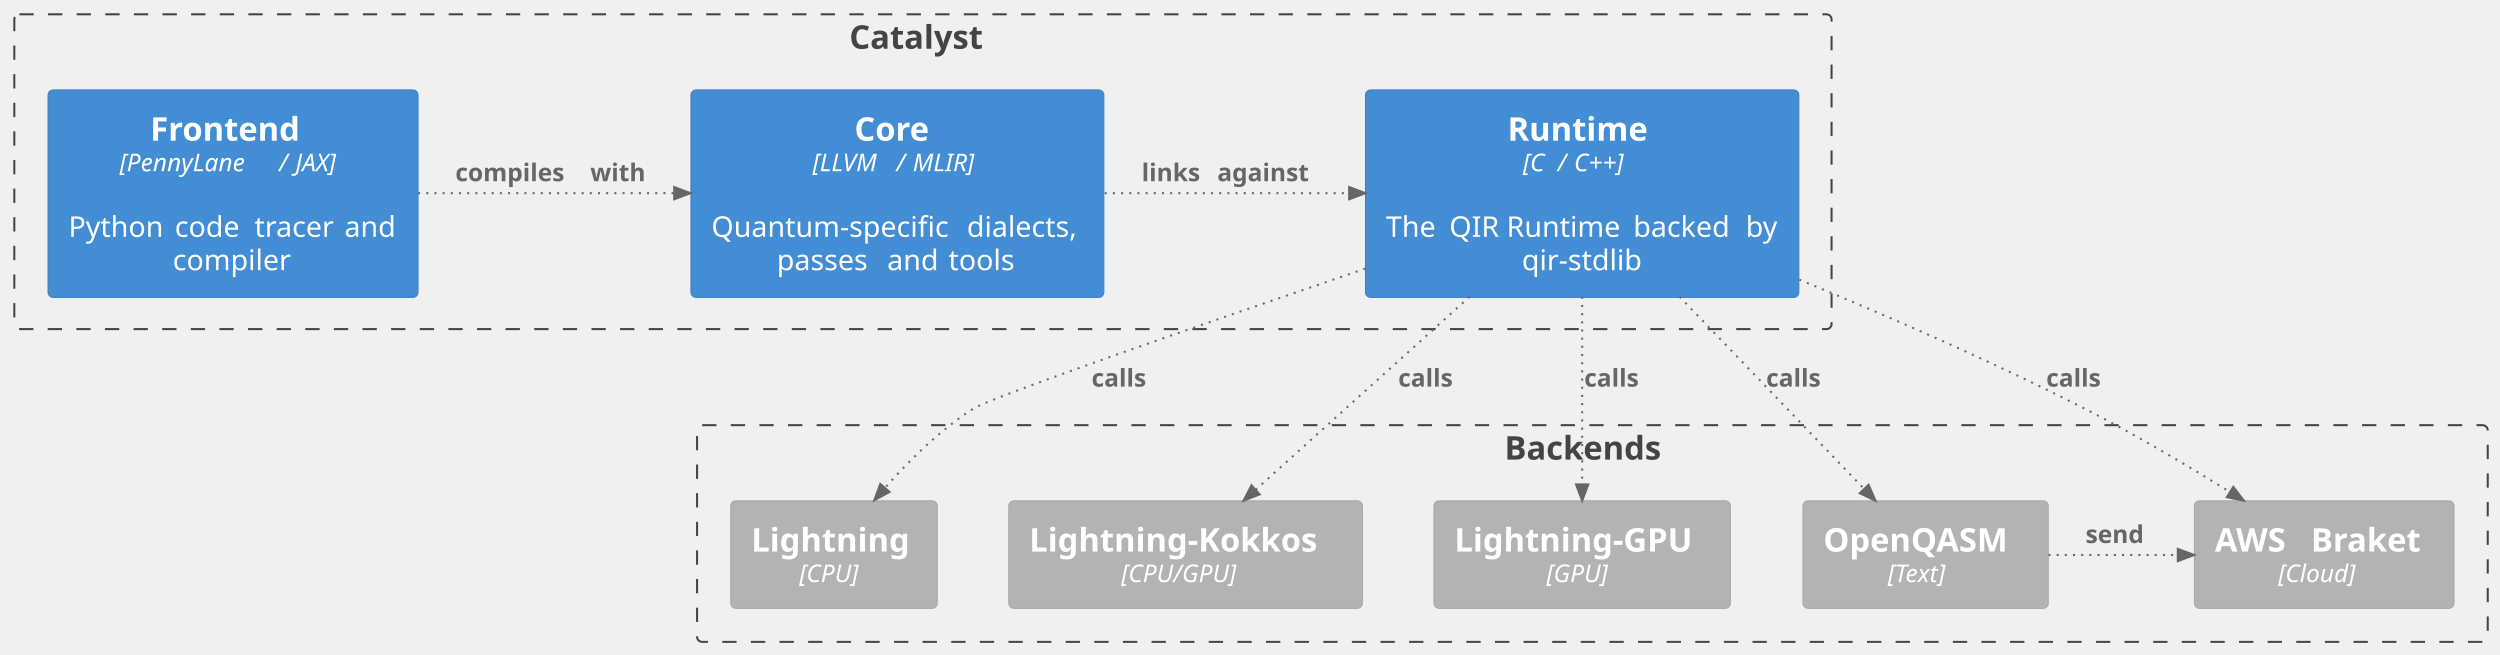
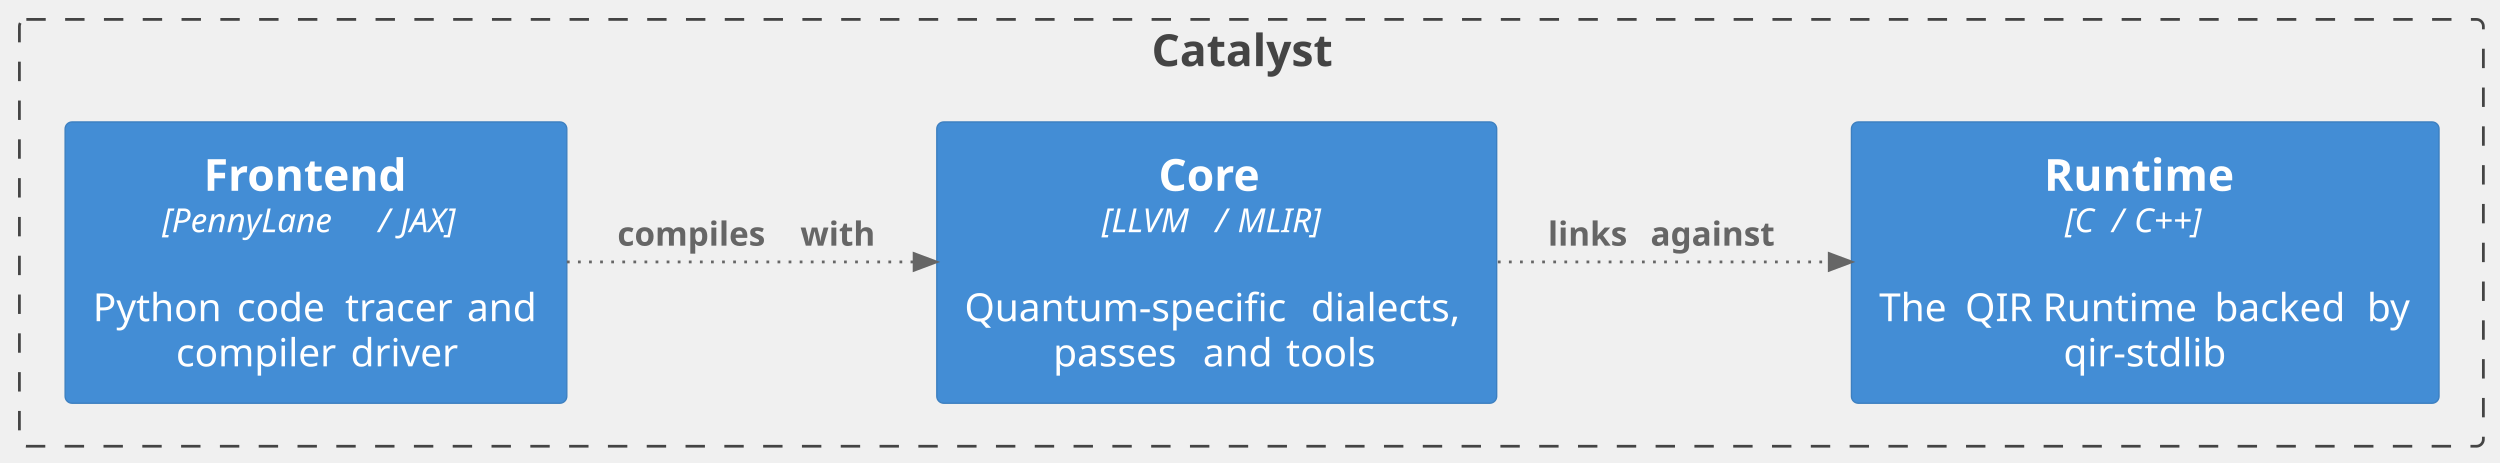
- <svg xmlns="http://www.w3.org/2000/svg" xmlns:xlink="http://www.w3.org/1999/xlink" contentStyleType="text/css" height="320px" preserveAspectRatio="none" style="width:1223px;height:320px;background:#FFFFFF;" version="1.1" viewBox="0 0 1223 320" width="1223px" zoomAndPan="magnify">
+ <svg xmlns="http://www.w3.org/2000/svg" xmlns:xlink="http://www.w3.org/1999/xlink" contentStyleType="text/css" height="167px" preserveAspectRatio="none" style="width:902px;height:167px;background:#FFFFFF;" version="1.1" viewBox="0 0 902 167" width="902px" zoomAndPan="magnify">
  <defs />
  <g>
    <g id="cluster_c1">
      <a href="https://github.com/plantuml-stdlib/C4-PlantUML" target="_top" title="https://github.com/plantuml-stdlib/C4-PlantUML" xlink:actuate="onRequest" xlink:href="https://github.com/plantuml-stdlib/C4-PlantUML" xlink:show="new" xlink:title="https://github.com/plantuml-stdlib/C4-PlantUML" xlink:type="simple">
        <rect fill="none" height="154" rx="2.5" ry="2.5" style="stroke:#444444;stroke-width:1.0;stroke-dasharray:7.0,7.0;" width="889" x="7" y="7" />
        <text fill="#444444" font-family="sans-serif" font-size="16" font-weight="bold" lengthAdjust="spacing" textLength="72" x="415.5" y="23.852">Catalyst</text>
-       </a>
-     </g>
-     <g id="cluster_c2">
-       <a href="https://github.com/plantuml-stdlib/C4-PlantUML" target="_top" title="https://github.com/plantuml-stdlib/C4-PlantUML" xlink:actuate="onRequest" xlink:href="https://github.com/plantuml-stdlib/C4-PlantUML" xlink:show="new" xlink:title="https://github.com/plantuml-stdlib/C4-PlantUML" xlink:type="simple">
-         <rect fill="none" height="106" rx="2.5" ry="2.5" style="stroke:#444444;stroke-width:1.0;stroke-dasharray:7.0,7.0;" width="876" x="341" y="208" />
-         <text fill="#444444" font-family="sans-serif" font-size="16" font-weight="bold" lengthAdjust="spacing" textLength="86" x="736" y="224.852">Backends</text>
      </a>
    </g>
    <g id="elem__tracer_">
      <rect fill="#438DD5" height="101.484" rx="2.5" ry="2.5" style="stroke:#3C7FC0;stroke-width:0.5;" width="181" x="23.5" y="44" />
      <text fill="#FFFFFF" font-family="sans-serif" font-size="16" font-weight="bold" lengthAdjust="spacing" textLength="81" x="73.5" y="68.852">Frontend</text>
      <text fill="#FFFFFF" font-family="sans-serif" font-size="12" font-style="italic" lengthAdjust="spacing" textLength="74" x="58.5" y="83.764">[PennyLane</text>
      <text fill="#FFFFFF" font-family="sans-serif" font-size="12" font-style="italic" lengthAdjust="spacing" textLength="4" x="132.5" y="83.764"> </text>
      <text fill="#FFFFFF" font-family="sans-serif" font-size="12" font-style="italic" lengthAdjust="spacing" textLength="4" x="136.5" y="83.764">/</text>
      <text fill="#FFFFFF" font-family="sans-serif" font-size="12" font-style="italic" lengthAdjust="spacing" textLength="4" x="140.5" y="83.764"> </text>
      <text fill="#FFFFFF" font-family="sans-serif" font-size="12" font-style="italic" lengthAdjust="spacing" textLength="25" x="144.5" y="83.764">JAX]</text>
      <text fill="#FFFFFF" font-family="sans-serif" font-size="14" lengthAdjust="spacing" textLength="4" x="112" y="99.589"> </text>
      <text fill="#FFFFFF" font-family="sans-serif" font-size="14" lengthAdjust="spacing" textLength="48" x="33.5" y="115.886">Python</text>
      <text fill="#FFFFFF" font-family="sans-serif" font-size="14" lengthAdjust="spacing" textLength="4" x="81.5" y="115.886"> </text>
      <text fill="#FFFFFF" font-family="sans-serif" font-size="14" lengthAdjust="spacing" textLength="35" x="85.5" y="115.886">code</text>
      <text fill="#FFFFFF" font-family="sans-serif" font-size="14" lengthAdjust="spacing" textLength="4" x="120.5" y="115.886"> </text>
      <text fill="#FFFFFF" font-family="sans-serif" font-size="14" lengthAdjust="spacing" textLength="40" x="124.5" y="115.886">tracer</text>
      <text fill="#FFFFFF" font-family="sans-serif" font-size="14" lengthAdjust="spacing" textLength="4" x="164.5" y="115.886"> </text>
      <text fill="#FFFFFF" font-family="sans-serif" font-size="14" lengthAdjust="spacing" textLength="26" x="168.5" y="115.886">and</text>
-       <text fill="#FFFFFF" font-family="sans-serif" font-size="14" lengthAdjust="spacing" textLength="59" x="84.5" y="132.183">compiler</text>
+       <text fill="#FFFFFF" font-family="sans-serif" font-size="14" lengthAdjust="spacing" textLength="59" x="63.5" y="132.183">compiler</text>
+       <text fill="#FFFFFF" font-family="sans-serif" font-size="14" lengthAdjust="spacing" textLength="4" x="122.5" y="132.183"> </text>
+       <text fill="#FFFFFF" font-family="sans-serif" font-size="14" lengthAdjust="spacing" textLength="38" x="126.5" y="132.183">driver</text>
    </g>
    <g id="elem__qopt_">
      <rect fill="#438DD5" height="101.484" rx="2.5" ry="2.5" style="stroke:#3C7FC0;stroke-width:0.5;" width="202" x="338" y="44" />
      <text fill="#FFFFFF" font-family="sans-serif" font-size="16" font-weight="bold" lengthAdjust="spacing" textLength="42" x="418" y="68.852">Core</text>
      <text fill="#FFFFFF" font-family="sans-serif" font-size="12" font-style="italic" lengthAdjust="spacing" textLength="37" x="397.5" y="83.764">[LLVM</text>
      <text fill="#FFFFFF" font-family="sans-serif" font-size="12" font-style="italic" lengthAdjust="spacing" textLength="4" x="434.5" y="83.764"> </text>
      <text fill="#FFFFFF" font-family="sans-serif" font-size="12" font-style="italic" lengthAdjust="spacing" textLength="4" x="438.5" y="83.764">/</text>
      <text fill="#FFFFFF" font-family="sans-serif" font-size="12" font-style="italic" lengthAdjust="spacing" textLength="4" x="442.5" y="83.764"> </text>
      <text fill="#FFFFFF" font-family="sans-serif" font-size="12" font-style="italic" lengthAdjust="spacing" textLength="34" x="446.5" y="83.764">MLIR]</text>
      <text fill="#FFFFFF" font-family="sans-serif" font-size="14" lengthAdjust="spacing" textLength="4" x="437" y="99.589"> </text>
      <text fill="#FFFFFF" font-family="sans-serif" font-size="14" lengthAdjust="spacing" textLength="121" x="348" y="115.886">Quantum-specific</text>
      <text fill="#FFFFFF" font-family="sans-serif" font-size="14" lengthAdjust="spacing" textLength="4" x="469" y="115.886"> </text>
      <text fill="#FFFFFF" font-family="sans-serif" font-size="14" lengthAdjust="spacing" textLength="57" x="473" y="115.886">dialects,</text>
      <text fill="#FFFFFF" font-family="sans-serif" font-size="14" lengthAdjust="spacing" textLength="50" x="380" y="132.183">passes</text>
      <text fill="#FFFFFF" font-family="sans-serif" font-size="14" lengthAdjust="spacing" textLength="4" x="430" y="132.183"> </text>
      <text fill="#FFFFFF" font-family="sans-serif" font-size="14" lengthAdjust="spacing" textLength="26" x="434" y="132.183">and</text>
      <text fill="#FFFFFF" font-family="sans-serif" font-size="14" lengthAdjust="spacing" textLength="4" x="460" y="132.183"> </text>
      <text fill="#FFFFFF" font-family="sans-serif" font-size="14" lengthAdjust="spacing" textLength="34" x="464" y="132.183">tools</text>
    </g>
    <g id="elem__catalyst_runtime_">
      <rect fill="#438DD5" height="101.484" rx="2.5" ry="2.5" style="stroke:#3C7FC0;stroke-width:0.5;" width="212" x="668" y="44" />
      <text fill="#FFFFFF" font-family="sans-serif" font-size="16" font-weight="bold" lengthAdjust="spacing" textLength="73" x="737.5" y="68.852">Runtime</text>
      <text fill="#FFFFFF" font-family="sans-serif" font-size="12" font-style="italic" lengthAdjust="spacing" textLength="13" x="745" y="83.764">[C</text>
      <text fill="#FFFFFF" font-family="sans-serif" font-size="12" font-style="italic" lengthAdjust="spacing" textLength="4" x="758" y="83.764"> </text>
      <text fill="#FFFFFF" font-family="sans-serif" font-size="12" font-style="italic" lengthAdjust="spacing" textLength="4" x="762" y="83.764">/</text>
      <text fill="#FFFFFF" font-family="sans-serif" font-size="12" font-style="italic" lengthAdjust="spacing" textLength="4" x="766" y="83.764"> </text>
      <text fill="#FFFFFF" font-family="sans-serif" font-size="12" font-style="italic" lengthAdjust="spacing" textLength="33" x="770" y="83.764">C++]</text>
      <text fill="#FFFFFF" font-family="sans-serif" font-size="14" lengthAdjust="spacing" textLength="4" x="772" y="99.589"> </text>
      <text fill="#FFFFFF" font-family="sans-serif" font-size="14" lengthAdjust="spacing" textLength="27" x="678" y="115.886">The</text>
      <text fill="#FFFFFF" font-family="sans-serif" font-size="14" lengthAdjust="spacing" textLength="4" x="705" y="115.886"> </text>
      <text fill="#FFFFFF" font-family="sans-serif" font-size="14" lengthAdjust="spacing" textLength="24" x="709" y="115.886">QIR</text>
      <text fill="#FFFFFF" font-family="sans-serif" font-size="14" lengthAdjust="spacing" textLength="4" x="733" y="115.886"> </text>
      <text fill="#FFFFFF" font-family="sans-serif" font-size="14" lengthAdjust="spacing" textLength="58" x="737" y="115.886">Runtime</text>
      <text fill="#FFFFFF" font-family="sans-serif" font-size="14" lengthAdjust="spacing" textLength="4" x="795" y="115.886"> </text>
      <text fill="#FFFFFF" font-family="sans-serif" font-size="14" lengthAdjust="spacing" textLength="51" x="799" y="115.886">backed</text>
      <text fill="#FFFFFF" font-family="sans-serif" font-size="14" lengthAdjust="spacing" textLength="4" x="850" y="115.886"> </text>
      <text fill="#FFFFFF" font-family="sans-serif" font-size="14" lengthAdjust="spacing" textLength="16" x="854" y="115.886">by</text>
      <text fill="#FFFFFF" font-family="sans-serif" font-size="14" lengthAdjust="spacing" textLength="59" x="744.5" y="132.183">qir-stdlib</text>
    </g>
-     <g id="elem__pl_lightning_">
-       <rect fill="#B3B3B3" height="52.594" rx="2.5" ry="2.5" style="stroke:#A6A6A6;stroke-width:0.5;" width="101" x="357.5" y="245" />
-       <text fill="#FFFFFF" font-family="sans-serif" font-size="16" font-weight="bold" lengthAdjust="spacing" textLength="81" x="367.5" y="269.852">Lightning</text>
-       <text fill="#FFFFFF" font-family="sans-serif" font-size="12" font-style="italic" lengthAdjust="spacing" textLength="34" x="391" y="284.764">[CPU]</text>
-     </g>
-     <g id="elem__pl_lightning_kokkos_">
-       <rect fill="#B3B3B3" height="52.594" rx="2.5" ry="2.5" style="stroke:#A6A6A6;stroke-width:0.5;" width="173" x="493.5" y="245" />
-       <text fill="#FFFFFF" font-family="sans-serif" font-size="16" font-weight="bold" lengthAdjust="spacing" textLength="153" x="503.5" y="269.852">Lightning-Kokkos</text>
-       <text fill="#FFFFFF" font-family="sans-serif" font-size="12" font-style="italic" lengthAdjust="spacing" textLength="63" x="548.5" y="284.764">[CPU/GPU]</text>
-     </g>
-     <g id="elem__pl_lightning_gpu">
-       <rect fill="#B3B3B3" height="52.594" rx="2.5" ry="2.5" style="stroke:#A6A6A6;stroke-width:0.5;" width="145" x="701.5" y="245" />
-       <text fill="#FFFFFF" font-family="sans-serif" font-size="16" font-weight="bold" lengthAdjust="spacing" textLength="125" x="711.5" y="269.852">Lightning-GPU</text>
-       <text fill="#FFFFFF" font-family="sans-serif" font-size="12" font-style="italic" lengthAdjust="spacing" textLength="35" x="756.5" y="284.764">[GPU]</text>
-     </g>
-     <g id="elem__openqasm">
-       <rect fill="#B3B3B3" height="52.594" rx="2.5" ry="2.5" style="stroke:#A6A6A6;stroke-width:0.5;" width="120" x="882" y="245" />
-       <text fill="#FFFFFF" font-family="sans-serif" font-size="16" font-weight="bold" lengthAdjust="spacing" textLength="100" x="892" y="269.852">OpenQASM</text>
-       <text fill="#FFFFFF" font-family="sans-serif" font-size="12" font-style="italic" lengthAdjust="spacing" textLength="37" x="923.5" y="284.764">[Text]</text>
-     </g>
-     <g id="elem__aws_braket">
-       <rect fill="#B3B3B3" height="52.594" rx="2.5" ry="2.5" style="stroke:#A6A6A6;stroke-width:0.5;" width="127" x="1073.5" y="245" />
-       <text fill="#FFFFFF" font-family="sans-serif" font-size="16" font-weight="bold" lengthAdjust="spacing" textLength="41" x="1083.5" y="269.852">AWS</text>
-       <text fill="#FFFFFF" font-family="sans-serif" font-size="16" font-weight="bold" lengthAdjust="spacing" textLength="6" x="1124.5" y="269.852"> </text>
-       <text fill="#FFFFFF" font-family="sans-serif" font-size="16" font-weight="bold" lengthAdjust="spacing" textLength="60" x="1130.5" y="269.852">Braket</text>
-       <text fill="#FFFFFF" font-family="sans-serif" font-size="12" font-style="italic" lengthAdjust="spacing" textLength="45" x="1114.5" y="284.764">[Cloud]</text>
-     </g>
    <g id="link__tracer___qopt_">
      <path d="M204.53,94.5 C243.36,94.5 289.05,94.5 329.74,94.5 " fill="none" id="_tracer_-to-_qopt_" style="stroke:#666666;stroke-width:1.0;stroke-dasharray:1.0,3.0;" />
      <polygon fill="#666666" points="337.81,94.5,329.81,91.5,329.81,97.5,337.81,94.5" style="stroke:#666666;stroke-width:1.0;" />
      <text fill="#666666" font-family="sans-serif" font-size="12" font-weight="bold" lengthAdjust="spacing" textLength="62" x="222.75" y="88.639">compiles</text>
      <text fill="#666666" font-family="sans-serif" font-size="12" font-weight="bold" lengthAdjust="spacing" textLength="4" x="284.75" y="88.639"> </text>
      <text fill="#666666" font-family="sans-serif" font-size="12" font-weight="bold" lengthAdjust="spacing" textLength="31" x="288.75" y="88.639">with</text>
    </g>
    <g id="link__qopt___catalyst_runtime_">
      <path d="M540.42,94.5 C578.09,94.5 621.06,94.5 659.79,94.5 " fill="none" id="_qopt_-to-_catalyst_runtime_" style="stroke:#666666;stroke-width:1.0;stroke-dasharray:1.0,3.0;" />
      <polygon fill="#666666" points="667.99,94.5,659.99,91.5,659.99,97.5,667.99,94.5" style="stroke:#666666;stroke-width:1.0;" />
      <text fill="#666666" font-family="sans-serif" font-size="12" font-weight="bold" lengthAdjust="spacing" textLength="33" x="558.5" y="88.639">links</text>
      <text fill="#666666" font-family="sans-serif" font-size="12" font-weight="bold" lengthAdjust="spacing" textLength="4" x="591.5" y="88.639"> </text>
      <text fill="#666666" font-family="sans-serif" font-size="12" font-weight="bold" lengthAdjust="spacing" textLength="54" x="595.5" y="88.639">against</text>
    </g>
-     <g id="link__catalyst_runtime___pl_lightning_">
-       <path d="M667.9,131.42 C585.81,159.41 484.67,194.44 476,200 C460.01,210.26 445.02,224.99 433.21,238.34 " fill="none" id="_catalyst_runtime_-to-_pl_lightning_" style="stroke:#666666;stroke-width:1.0;stroke-dasharray:1.0,3.0;" />
-       <polygon fill="#666666" points="427.68,244.75,435.178,240.654,430.637,236.734,427.68,244.75" style="stroke:#666666;stroke-width:1.0;" />
-       <text fill="#666666" font-family="sans-serif" font-size="12" font-weight="bold" lengthAdjust="spacing" textLength="32" x="534" y="189.139">calls</text>
-     </g>
-     <g id="link__catalyst_runtime___pl_lightning_kokkos_">
-       <path d="M718.93,145.18 C685.25,175.56 643.23,213.47 614.27,239.59 " fill="none" id="_catalyst_runtime_-to-_pl_lightning_kokkos_" style="stroke:#666666;stroke-width:1.0;stroke-dasharray:1.0,3.0;" />
-       <polygon fill="#666666" points="608.29,244.98,616.241,241.852,612.223,237.395,608.29,244.98" style="stroke:#666666;stroke-width:1.0;" />
-       <text fill="#666666" font-family="sans-serif" font-size="12" font-weight="bold" lengthAdjust="spacing" textLength="32" x="684" y="189.139">calls</text>
-     </g>
-     <g id="link__catalyst_runtime___pl_lightning_gpu">
-       <path d="M774,145.18 C774,174.54 774,210.94 774,236.93 " fill="none" id="_catalyst_runtime_-to-_pl_lightning_gpu" style="stroke:#666666;stroke-width:1.0;stroke-dasharray:1.0,3.0;" />
-       <polygon fill="#666666" points="774,244.98,777,236.98,771,236.98,774,244.98" style="stroke:#666666;stroke-width:1.0;" />
-       <text fill="#666666" font-family="sans-serif" font-size="12" font-weight="bold" lengthAdjust="spacing" textLength="32" x="775" y="189.139">calls</text>
-     </g>
-     <g id="link__catalyst_runtime___openqasm">
-       <path d="M821.69,145.18 C850.61,175.3 886.64,212.83 911.69,238.93 " fill="none" id="_catalyst_runtime_-to-_openqasm" style="stroke:#666666;stroke-width:1.0;stroke-dasharray:1.0,3.0;" />
-       <polygon fill="#666666" points="917.5,244.98,914.122,237.132,909.795,241.288,917.5,244.98" style="stroke:#666666;stroke-width:1.0;" />
-       <text fill="#666666" font-family="sans-serif" font-size="12" font-weight="bold" lengthAdjust="spacing" textLength="32" x="864" y="189.139">calls</text>
-     </g>
-     <g id="link__catalyst_runtime___aws_braket">
-       <path d="M880.23,136.8 C924.14,154.85 975.16,177.11 1020,200 C1043.91,212.21 1069.55,227.4 1090.72,240.56 " fill="none" id="_catalyst_runtime_-to-_aws_braket" style="stroke:#666666;stroke-width:1.0;stroke-dasharray:1.0,3.0;" />
-       <polygon fill="#666666" points="1097.72,244.93,1092.527,238.145,1089.346,243.232,1097.72,244.93" style="stroke:#666666;stroke-width:1.0;" />
-       <text fill="#666666" font-family="sans-serif" font-size="12" font-weight="bold" lengthAdjust="spacing" textLength="32" x="1001" y="189.139">calls</text>
-     </g>
-     <g id="link__openqasm__aws_braket">
-       <path d="M1002.1,271.5 C1022.05,271.5 1044.47,271.5 1065.22,271.5 " fill="none" id="_openqasm-to-_aws_braket" style="stroke:#666666;stroke-width:1.0;stroke-dasharray:1.0,3.0;" />
-       <polygon fill="#666666" points="1073.38,271.5,1065.38,268.5,1065.38,274.5,1073.38,271.5" style="stroke:#666666;stroke-width:1.0;" />
-       <text fill="#666666" font-family="sans-serif" font-size="12" font-weight="bold" lengthAdjust="spacing" textLength="35" x="1020.25" y="265.639">send</text>
-     </g>
  </g>
</svg>
